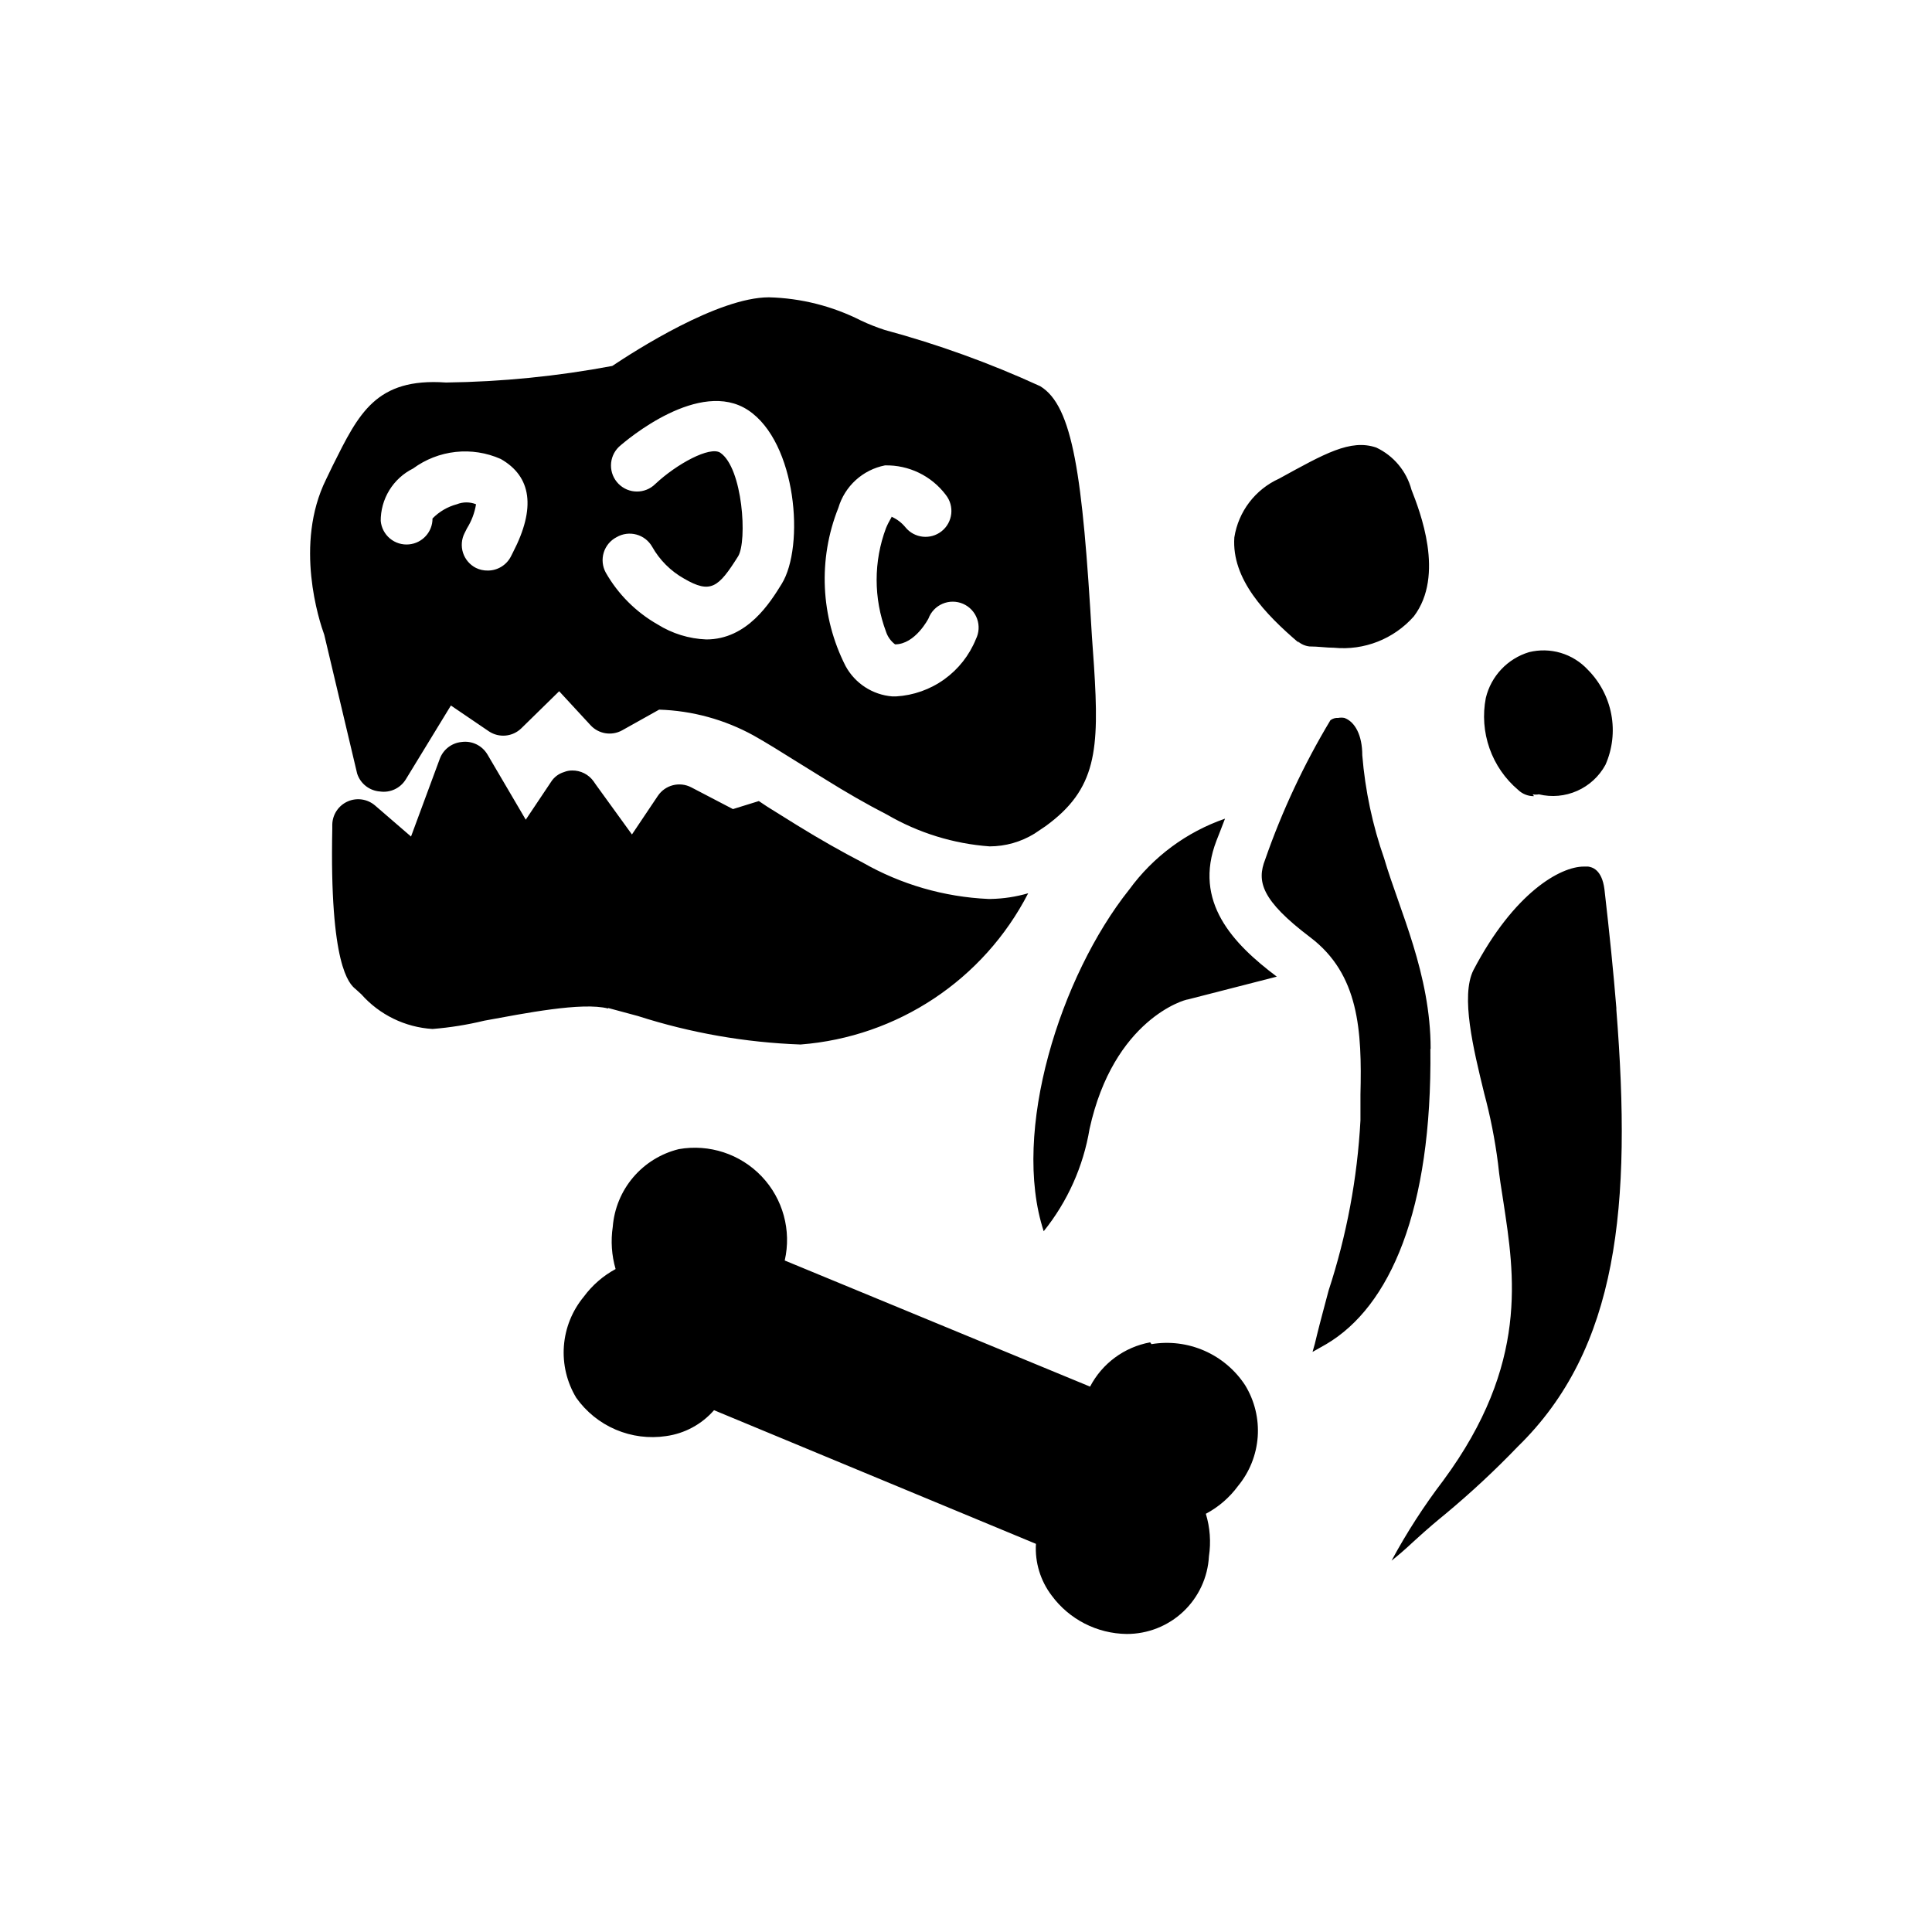
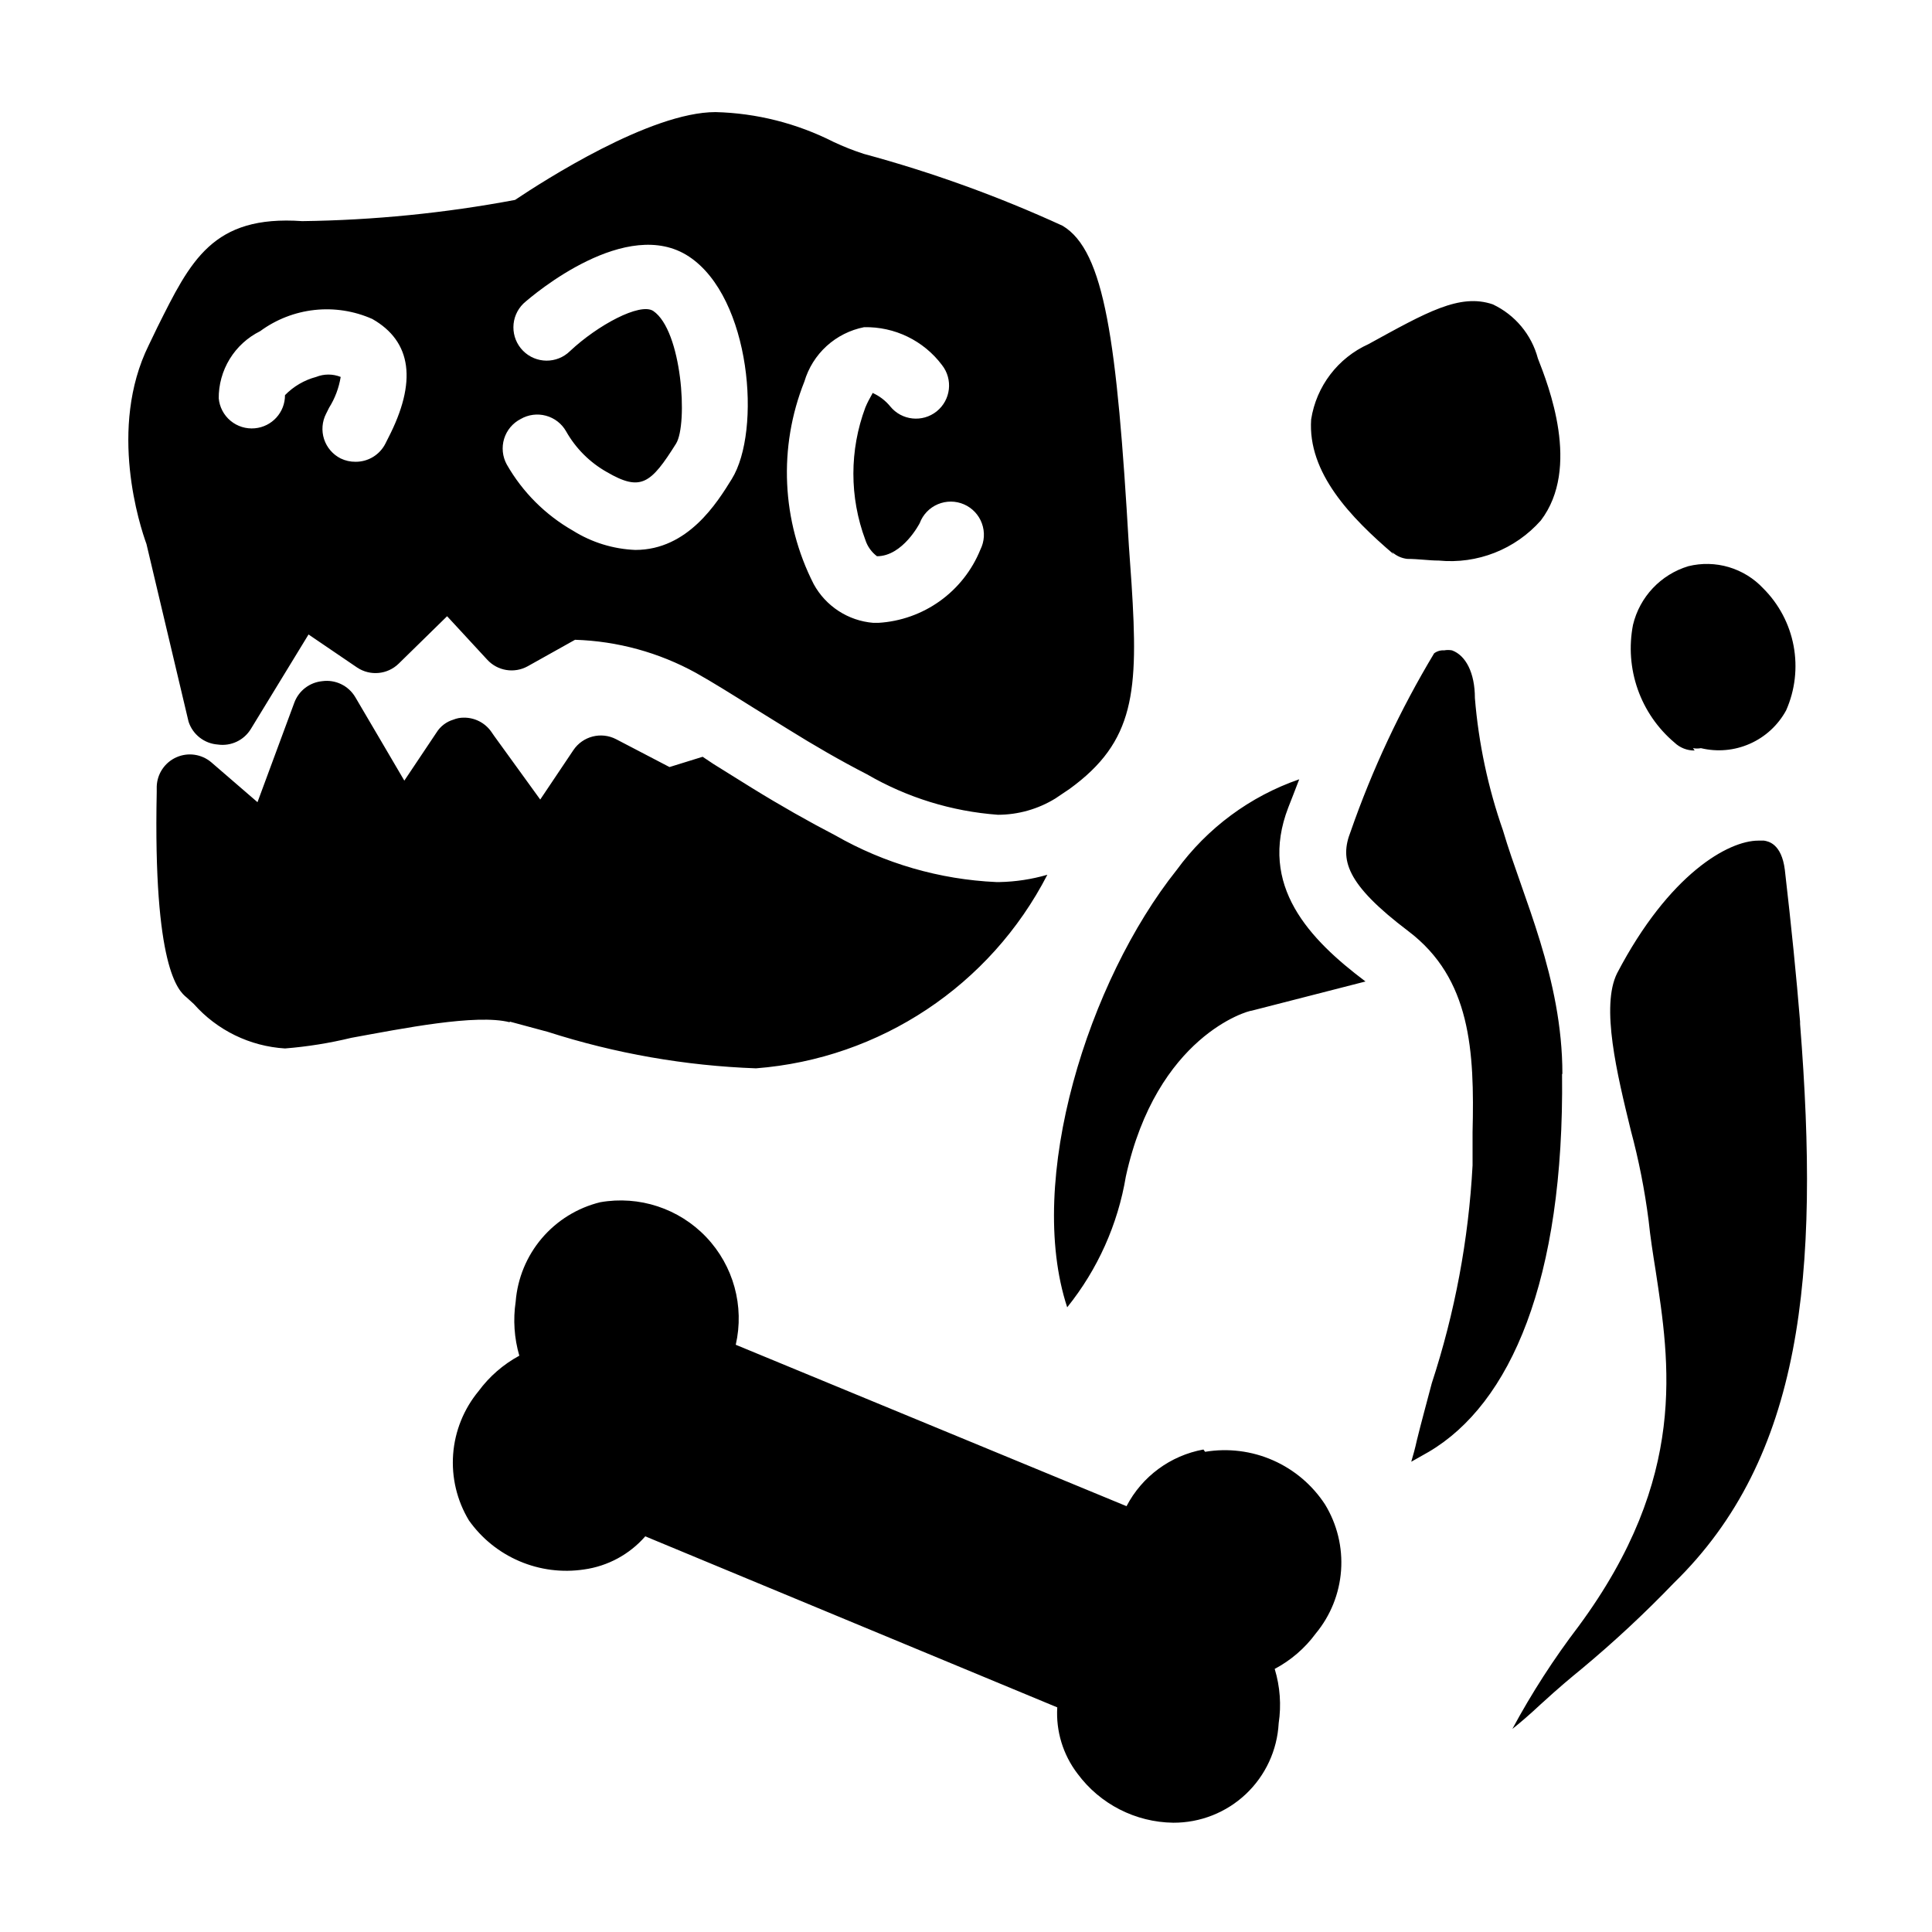
- <svg xmlns="http://www.w3.org/2000/svg" width="752pt" height="752pt" version="1.1" viewBox="100 100 552 552">
-   <path d="m464.8 379.04-25.383 6.512c-0.887 0-21.238 5.699-28.117 37-1.781 10.703-6.293 20.77-13.098 29.227-9.324-28.414 4.734-72.887 24.418-97.602h0.004c6.84-9.395 16.395-16.473 27.379-20.273-0.961 2.59-1.852 4.734-2.441 6.289-6.734 17.461 4.734 29.449 17.238 38.848zm43.953 20.645c0-21.387-8.879-39.516-13.246-54.312h0.004c-3.352-9.559-5.465-19.504-6.289-29.598 0-5.699-2.07-9.547-5.106-10.656h-0.004c-0.586-0.109-1.188-0.109-1.773 0-0.797-0.059-1.586 0.18-2.223 0.664-7.566 12.594-13.816 25.934-18.645 39.812-2.441 6.215-1.109 11.617 12.875 22.199 13.984 10.582 14.801 26.715 14.355 44.918v7.398c-0.887 16.531-3.945 32.879-9.102 48.613-1.184 4.516-2.367 8.805-3.328 12.727-0.371 1.703-0.812 3.328-1.258 4.809l3.922-2.219c18.199-10.727 30.262-38.254 29.746-84.355zm-306.71-78.656-9.398-39.664c-1.406-3.848-8.656-25.824 0.52-44.398l1.926-3.996c7.398-14.801 12.285-25.086 32.336-23.68h-0.004c15.945-0.207 31.84-1.789 47.508-4.734 6.438-4.293 30.191-19.609 44.77-19.609 9.164 0.234 18.164 2.512 26.34 6.66 2.188 1.031 4.438 1.918 6.734 2.664 15.219 4.113 30.07 9.484 44.398 16.055 9.398 5.625 12.137 25.676 14.801 71.48l0.594 8.438c1.555 24.121 0.738 35.223-13.836 45.805l-3.184 2.144h-0.004c-3.852 2.363-8.281 3.621-12.801 3.629-10.301-0.75-20.297-3.84-29.227-9.027-5.918-3.035-11.914-6.512-17.609-10.062l-7.769-4.809c-4.734-2.961-9.102-5.699-12.801-7.769l-0.004-0.004c-8.293-4.566-17.547-7.102-27.008-7.398l-10.582 5.918c-2.992 1.648-6.723 1.039-9.027-1.48l-8.953-9.695-10.805 10.582c-2.492 2.438-6.344 2.809-9.25 0.891l-10.879-7.398-12.875 21.09v-0.004c-1.543 2.543-4.457 3.91-7.398 3.481-3.008-0.219-5.586-2.238-6.512-5.106zm139.56-30.707v-0.004c2.699 4.945 7.703 8.199 13.32 8.656h1.109c4.953-0.293 9.727-1.984 13.762-4.879 4.031-2.894 7.164-6.871 9.027-11.473 0.91-1.816 1.035-3.922 0.344-5.832-0.688-1.91-2.133-3.453-3.992-4.266-1.863-0.812-3.973-0.824-5.844-0.035-1.871 0.789-3.336 2.312-4.047 4.215 0 0-3.773 7.398-9.547 7.398-1.215-0.914-2.121-2.18-2.59-3.625-3.57-9.547-3.57-20.059 0-29.602 0.961-2.293 1.777-3.184 1.555-3.258v0.004c1.555 0.68 2.922 1.719 3.996 3.035 2.562 3.148 7.188 3.644 10.359 1.109 3.172-2.543 3.703-7.168 1.184-10.359-4.102-5.449-10.574-8.59-17.391-8.438-3.117 0.613-6.004 2.07-8.355 4.207-2.348 2.141-4.062 4.883-4.965 7.93-5.852 14.664-5.094 31.141 2.074 45.211zm-68.52-26.715h-0.004c3.516 6.168 8.629 11.281 14.801 14.797 4.184 2.617 8.98 4.098 13.91 4.293 11.766 0 18.277-10.582 21.531-15.836 6.66-10.73 4.293-40.477-9.547-49.652-13.836-9.176-34.629 8.363-37 10.508h0.004c-1.402 1.383-2.199 3.269-2.211 5.238-0.016 1.973 0.754 3.867 2.141 5.269 2.879 2.922 7.582 2.957 10.504 0.074 6.141-5.773 15.613-10.879 18.574-8.953 6.438 4.367 7.769 25.234 5.106 29.598-5.625 8.953-7.844 10.805-15.465 6.363-3.809-2.144-6.957-5.293-9.102-9.102-0.977-1.711-2.594-2.965-4.5-3.477-1.902-0.516-3.93-0.25-5.637 0.738-1.777 0.914-3.109 2.504-3.695 4.414-0.582 1.91-0.371 3.973 0.586 5.727zm-64.305-14.801c0.168 1.965 1.113 3.781 2.629 5.047 1.516 1.266 3.473 1.871 5.434 1.688 3.828-0.348 6.75-3.559 6.734-7.402 1.91-1.957 4.312-3.363 6.957-4.066 1.758-0.703 3.719-0.703 5.477 0-0.395 2.441-1.273 4.785-2.59 6.879l-0.664 1.332h-0.004c-0.898 1.758-1.062 3.797-0.453 5.676 0.613 1.875 1.949 3.43 3.711 4.316 1.035 0.5 2.176 0.754 3.328 0.738 2.812 0.02 5.394-1.559 6.66-4.07l0.594-1.184c6.512-12.578 5.328-21.605-3.551-26.641l-0.004 0.004c-4.039-1.789-8.48-2.477-12.871-1.996-4.394 0.48-8.578 2.113-12.137 4.731-2.809 1.395-5.164 3.547-6.801 6.219-1.633 2.668-2.484 5.746-2.449 8.879zm64.969 139.19 8.508 2.293c15.043 4.832 30.68 7.57 46.473 8.141 27.707-2.152 52.32-18.504 65.043-43.215-3.465 1.008-7.047 1.555-10.656 1.629h-0.742c-12.645-0.57-24.973-4.144-35.961-10.434-5.848-3.035-12.137-6.586-18.723-10.656l-8.438-5.254-2.438-1.625-7.398 2.293-11.914-6.215c-3.34-1.734-7.449-0.684-9.547 2.441l-7.398 11.027-10.289-14.211-0.664-0.961c-1.41-1.984-3.707-3.144-6.141-3.109-0.789-0.004-1.566 0.148-2.297 0.445-1.566 0.465-2.91 1.492-3.773 2.887l-7.176 10.727-5.254-8.953-5.699-9.695v0.004c-1.523-2.57-4.441-3.973-7.398-3.555-2.824 0.281-5.238 2.148-6.215 4.812l-8.215 22.199-10.285-8.879c-2.164-1.855-5.203-2.301-7.809-1.148-2.606 1.152-4.316 3.699-4.402 6.547v1.184c-0.812 39.145 4.809 44.398 6.66 45.879l1.629 1.48c5.199 5.871 12.52 9.438 20.348 9.918 4.988-0.398 9.938-1.191 14.801-2.371 11.395-2.07 27.898-5.398 35.371-3.477zm288.07 0c-0.812-9.988-1.926-21.09-3.402-33.891-0.738-5.848-3.699-6.363-4.66-6.512h-1.258c-6.66 0-19.906 7.398-31.523 29.598-3.699 7.398 0 22.57 3.035 35l-0.004 0.004c1.789 6.633 3.125 13.383 3.996 20.199 0.371 3.625 0.961 7.398 1.555 11.098 3.109 20.57 7.398 46.176-17.168 79.473v0.004c-5.527 7.246-10.477 14.914-14.801 22.938 1.777-1.406 3.848-3.184 6.215-5.402 4.367-3.996 6.883-6.066 9.324-8.066 7.18-5.981 14.023-12.355 20.496-19.09 28.785-28.043 32.633-68.816 28.195-124.83zm-133.2 95.531c-7.367 1.344-13.703 6.012-17.168 12.652l-87.242-36.035c1.973-8.609-0.504-17.633-6.59-24.035-6.09-6.398-14.977-9.32-23.676-7.785-5.078 1.246-9.637 4.062-13.027 8.047-3.387 3.984-5.43 8.938-5.84 14.152-0.602 4.031-0.324 8.148 0.812 12.062-3.578 1.938-6.688 4.641-9.102 7.918-3.305 3.996-5.285 8.918-5.672 14.086-0.383 5.172 0.848 10.332 3.527 14.773 2.848 4.019 6.754 7.176 11.289 9.105 4.531 1.934 9.512 2.574 14.387 1.844 5.309-0.734 10.168-3.359 13.691-7.398l91.977 38.184c-0.32 5.312 1.285 10.566 4.516 14.797 5.019 6.797 12.934 10.848 21.383 10.953 6.023 0.027 11.824-2.262 16.207-6.394 4.379-4.133 7-9.793 7.324-15.805 0.613-4.062 0.309-8.207-0.887-12.137 3.613-1.914 6.75-4.621 9.176-7.918 3.297-3.984 5.266-8.898 5.641-14.059 0.371-5.16-0.879-10.309-3.57-14.727-2.836-4.352-6.883-7.785-11.641-9.875-4.758-2.09-10.02-2.746-15.145-1.891zm42.105-200.38c0.938 0.867 2.133 1.41 3.402 1.551 2.516 0 4.809 0.371 7.031 0.371 8.594 0.84 17.066-2.488 22.789-8.953 8.953-11.766 1.703-30.117-0.664-36.184-1.414-5.309-5.098-9.719-10.066-12.062-7.398-2.516-14.801 1.777-27.75 8.879h0.004c-6.828 3.082-11.645 9.398-12.801 16.797-0.816 11.914 8.805 21.906 18.422 30.117zm67.188 43.805c0.586 0.105 1.188 0.105 1.777 0 3.656 0.883 7.5 0.535 10.938-0.992 3.441-1.523 6.277-4.141 8.078-7.445 2-4.523 2.578-9.543 1.668-14.406-0.91-4.859-3.273-9.328-6.773-12.824-2.094-2.238-4.75-3.875-7.688-4.75-2.941-0.871-6.059-0.941-9.035-0.207-6.156 1.855-10.863 6.844-12.359 13.098-0.93 4.805-0.566 9.773 1.059 14.391 1.625 4.617 4.453 8.719 8.191 11.879 1.211 1.164 2.836 1.805 4.516 1.777z" />
+ <svg xmlns="http://www.w3.org/2000/svg" width="752pt" height="752pt" version="1.1" viewBox="100 100 552 552" id="svg4">
+   <defs id="defs8" />
+   <path d="m 490.145,380.423 -32.485,8.334 c -1.135,0 -27.18,7.294 -35.984,47.352 -2.28,13.698 -8.054,26.581 -16.763,37.404 -11.933,-36.364 6.059,-93.28 31.25,-124.91 h 0.004 c 8.754,-12.023 20.982,-21.082 35.039,-25.945 -1.23,3.314 -2.37,6.059 -3.124,8.049 -8.619,22.346 6.059,37.689 22.061,49.717 z m 56.251,26.421 c 0,-27.371 -11.363,-50.572 -16.952,-69.508 h 0.004 c -4.289,-12.233 -6.994,-24.961 -8.049,-37.879 0,-7.294 -2.65,-12.218 -6.534,-13.637 h -0.004 c -0.75,-0.14 -1.52,-0.14 -2.27,0 -1.02,-0.075 -2.03,0.23 -2.845,0.85 -9.683,16.118 -17.682,33.19 -23.862,50.951 -3.124,7.954 -1.42,14.867 16.477,28.41 17.897,13.543 18.942,34.19 18.371,57.486 v 9.468 c -1.135,21.156 -5.049,42.078 -11.648,62.214 -1.515,5.779 -3.03,11.268 -4.259,16.288 -0.475,2.18 -1.04,4.259 -1.61,6.154 l 5.019,-2.84 c 23.291,-13.728 38.729,-48.957 38.069,-107.957 z M 153.871,306.181 141.843,255.419 c -1.8,-4.924 -11.078,-33.049 0.665,-56.82 l 2.465,-5.114 c 9.468,-18.942 15.722,-32.105 41.383,-30.305 h -0.004 c 20.406,-0.265 40.749,-2.29 60.8,-6.059 8.239,-5.494 38.638,-25.095 57.296,-25.095 11.728,0.3 23.246,3.214 33.71,8.524 2.8,1.32 5.679,2.455 8.619,3.409 19.477,5.264 38.483,12.138 56.82,20.547 12.028,7.199 15.533,32.86 18.942,91.479 l 0.76,10.798 c 1.99,30.87 0.945,45.078 -17.707,58.621 l -4.074,2.745 h -0.004 c -4.929,3.025 -10.598,4.634 -16.383,4.644 -13.183,-0.96 -25.976,-4.914 -37.404,-11.553 -7.574,-3.884 -15.247,-8.334 -22.536,-12.877 l -9.943,-6.154 c -6.059,-3.789 -11.648,-7.294 -16.383,-9.943 l -0.004,-0.004 c -10.613,-5.844 -22.456,-9.089 -34.565,-9.468 l -13.543,7.574 c -3.829,2.11 -8.604,1.33 -11.553,-1.895 l -11.458,-12.408 -13.828,13.543 c -3.189,3.119 -8.119,3.594 -11.838,1.14 l -13.923,-9.468 -16.477,26.991 v -0.004 c -1.975,3.255 -5.704,5.004 -9.468,4.454 -3.849,-0.28 -7.149,-2.865 -8.334,-6.534 z m 178.607,-39.298 v -0.004 c 3.454,6.329 9.858,10.493 17.047,11.078 h 1.42 c 6.339,-0.375 12.448,-2.54 17.612,-6.244 5.159,-3.704 9.169,-8.794 11.553,-14.683 1.165,-2.325 1.325,-5.019 0.44,-7.464 -0.88,-2.445 -2.73,-4.419 -5.109,-5.459 -2.385,-1.04 -5.084,-1.055 -7.479,-0.045 -2.395,1.01 -4.269,2.96 -5.179,5.394 0,0 -4.829,9.468 -12.218,9.468 -1.555,-1.17 -2.715,-2.79 -3.314,-4.639 -4.569,-12.218 -4.569,-25.671 0,-37.884 1.23,-2.935 2.275,-4.074 1.99,-4.169 v 0.004 c 1.99,0.87 3.739,2.2 5.114,3.884 3.279,4.029 9.198,4.664 13.257,1.42 4.059,-3.255 4.739,-9.174 1.515,-13.257 -5.249,-6.974 -13.533,-10.993 -22.257,-10.798 -3.989,0.785 -7.684,2.65 -10.693,5.384 -3.005,2.74 -5.199,6.249 -6.354,10.148 -7.489,18.767 -6.519,39.854 2.655,57.861 z m -87.691,-34.19 h -0.004 c 4.499,7.894 11.043,14.437 18.942,18.937 5.354,3.349 11.493,5.244 17.802,5.494 15.058,0 23.391,-13.543 27.555,-20.267 8.524,-13.732 5.494,-51.802 -12.218,-63.544 -17.707,-11.743 -44.318,10.703 -47.352,13.448 h 0.004 c -1.795,1.77 -2.815,4.184 -2.829,6.704 -0.02,2.525 0.965,4.949 2.74,6.744 3.684,3.739 9.703,3.784 13.443,0.095 7.859,-7.389 19.981,-13.923 23.771,-11.458 8.239,5.589 9.943,32.294 6.534,37.879 -7.199,11.458 -10.038,13.828 -19.792,8.144 -4.874,-2.745 -8.903,-6.774 -11.648,-11.648 -1.25,-2.19 -3.32,-3.794 -5.759,-4.449 -2.435,-0.66 -5.029,-0.32 -7.214,0.945 -2.275,1.17 -3.979,3.204 -4.729,5.649 -0.745,2.445 -0.475,5.084 0.75,7.329 z m -82.297,-18.942 c 0.215,2.515 1.425,4.839 3.364,6.459 1.94,1.62 4.444,2.395 6.954,2.16 4.899,-0.445 8.639,-4.554 8.619,-9.473 2.445,-2.505 5.519,-4.304 8.903,-5.204 2.25,-0.9 4.759,-0.9 7.009,0 -0.505,3.124 -1.63,6.124 -3.314,8.804 l -0.85,1.705 h -0.004 c -1.15,2.25 -1.36,4.859 -0.58,7.264 0.785,2.4 2.495,4.389 4.749,5.524 1.325,0.64 2.785,0.965 4.259,0.945 3.599,0.025 6.904,-1.995 8.524,-5.209 l 0.76,-1.515 c 8.334,-16.097 6.819,-27.65 -4.544,-34.095 l -0.004,0.004 c -5.169,-2.29 -10.853,-3.17 -16.472,-2.555 -5.624,0.615 -10.978,2.705 -15.533,6.054 -3.594,1.785 -6.609,4.539 -8.704,7.959 -2.09,3.414 -3.18,7.354 -3.134,11.363 z m 83.147,178.134 10.888,2.935 c 19.252,6.184 39.264,9.688 59.476,10.418 35.459,-2.754 66.959,-23.681 83.241,-55.306 -4.434,1.29 -9.019,1.99 -13.637,2.085 h -0.95 c -16.183,-0.73 -31.96,-5.304 -46.023,-13.353 -7.484,-3.884 -15.533,-8.429 -23.962,-13.637 l -10.798,-6.724 -3.119,-2.08 -9.468,2.935 -15.247,-7.954 c -4.274,-2.22 -9.533,-0.875 -12.218,3.124 l -9.468,14.112 -13.168,-18.187 -0.85,-1.23 c -1.805,-2.54 -4.744,-4.024 -7.859,-3.979 -1.01,-0.004 -2.005,0.19 -2.94,0.57 -2.005,0.595 -3.724,1.91 -4.829,3.694 l -9.184,13.728 -6.724,-11.458 -7.294,-12.408 v 0.004 c -1.95,-3.289 -5.684,-5.084 -9.468,-4.549 -3.614,0.36 -6.704,2.749 -7.954,6.159 l -10.513,28.41 -13.163,-11.363 c -2.77,-2.375 -6.659,-2.945 -9.993,-1.47 -3.334,1.475 -5.524,4.734 -5.634,8.379 v 1.515 c -1.04,50.097 6.154,56.82 8.524,58.715 l 2.085,1.895 c 6.654,7.514 16.023,12.078 26.041,12.693 6.384,-0.51 12.718,-1.525 18.942,-3.035 14.583,-2.65 35.704,-6.909 45.267,-4.449 z m 368.669,0 c -1.04,-12.783 -2.465,-26.991 -4.354,-43.373 -0.945,-7.484 -4.734,-8.144 -5.964,-8.334 h -1.61 c -8.524,0 -25.476,9.468 -40.343,37.879 -4.734,9.468 0,28.885 3.884,44.793 l -0.004,0.004 c 2.29,8.489 3.999,17.127 5.114,25.85 0.475,4.639 1.23,9.468 1.99,14.203 3.979,26.325 9.468,59.096 -21.971,101.709 v 0.004 c -7.074,9.273 -13.408,19.087 -18.942,29.356 2.275,-1.8 4.924,-4.074 7.954,-6.914 5.589,-5.114 8.809,-7.764 11.933,-10.323 9.188,-7.654 17.946,-15.812 26.231,-24.431 36.839,-35.889 41.763,-88.07 36.084,-159.756 z M 443.838,514.144 c -9.428,1.72 -17.537,7.694 -21.971,16.192 L 310.215,484.219 c 2.525,-11.018 -0.645,-22.567 -8.434,-30.76 -7.794,-8.189 -19.167,-11.928 -30.3,-9.963 -6.499,1.595 -12.333,5.199 -16.672,10.298 -4.334,5.099 -6.949,11.438 -7.474,18.112 -0.77,5.159 -0.415,10.428 1.04,15.437 -4.579,2.48 -8.559,5.939 -11.648,10.133 -4.229,5.114 -6.764,11.413 -7.259,18.027 -0.49,6.619 1.085,13.223 4.514,18.906 3.644,5.144 8.644,9.184 14.448,11.653 5.799,2.475 12.173,3.294 18.412,2.36 6.794,-0.94 13.013,-4.299 17.522,-9.468 l 117.711,48.867 c -0.41,6.799 1.645,13.522 5.779,18.937 6.424,8.699 16.553,13.883 27.366,14.018 7.709,0.035 15.132,-2.894 20.742,-8.184 5.604,-5.289 8.959,-12.533 9.373,-20.227 0.785,-5.199 0.395,-10.503 -1.135,-15.533 4.624,-2.45 8.639,-5.914 11.743,-10.133 4.219,-5.099 6.739,-11.388 7.219,-17.993 0.475,-6.604 -1.125,-13.193 -4.569,-18.847 -3.629,-5.569 -8.809,-9.963 -14.898,-12.638 -6.089,-2.675 -12.823,-3.514 -19.382,-2.42 z M 497.724,257.7 c 1.2,1.11 2.73,1.805 4.354,1.985 3.219,0 6.154,0.475 8.998,0.475 10.998,1.075 21.841,-3.184 29.165,-11.458 11.458,-15.058 2.18,-38.543 -0.85,-46.308 -1.81,-6.794 -6.524,-12.438 -12.882,-15.437 -9.468,-3.219 -18.942,2.275 -35.514,11.363 h 0.004 c -8.739,3.944 -14.903,12.028 -16.383,21.497 -1.045,15.247 11.268,28.035 23.576,38.543 z m 85.987,56.061 c 0.75,0.135 1.52,0.135 2.275,0 4.679,1.13 9.598,0.685 13.998,-1.27 4.404,-1.95 8.034,-5.299 10.338,-9.528 2.56,-5.789 3.299,-12.213 2.135,-18.437 -1.165,-6.219 -4.189,-11.938 -8.669,-16.412 -2.68,-2.865 -6.079,-4.959 -9.838,-6.079 -3.764,-1.115 -7.754,-1.205 -11.563,-0.265 -7.879,2.375 -13.902,8.759 -15.817,16.763 -1.19,6.149 -0.725,12.508 1.355,18.417 2.08,5.909 5.699,11.158 10.483,15.203 1.55,1.49 3.629,2.31 5.779,2.275 z" id="path2" style="stroke-width:1.28" />
</svg>
